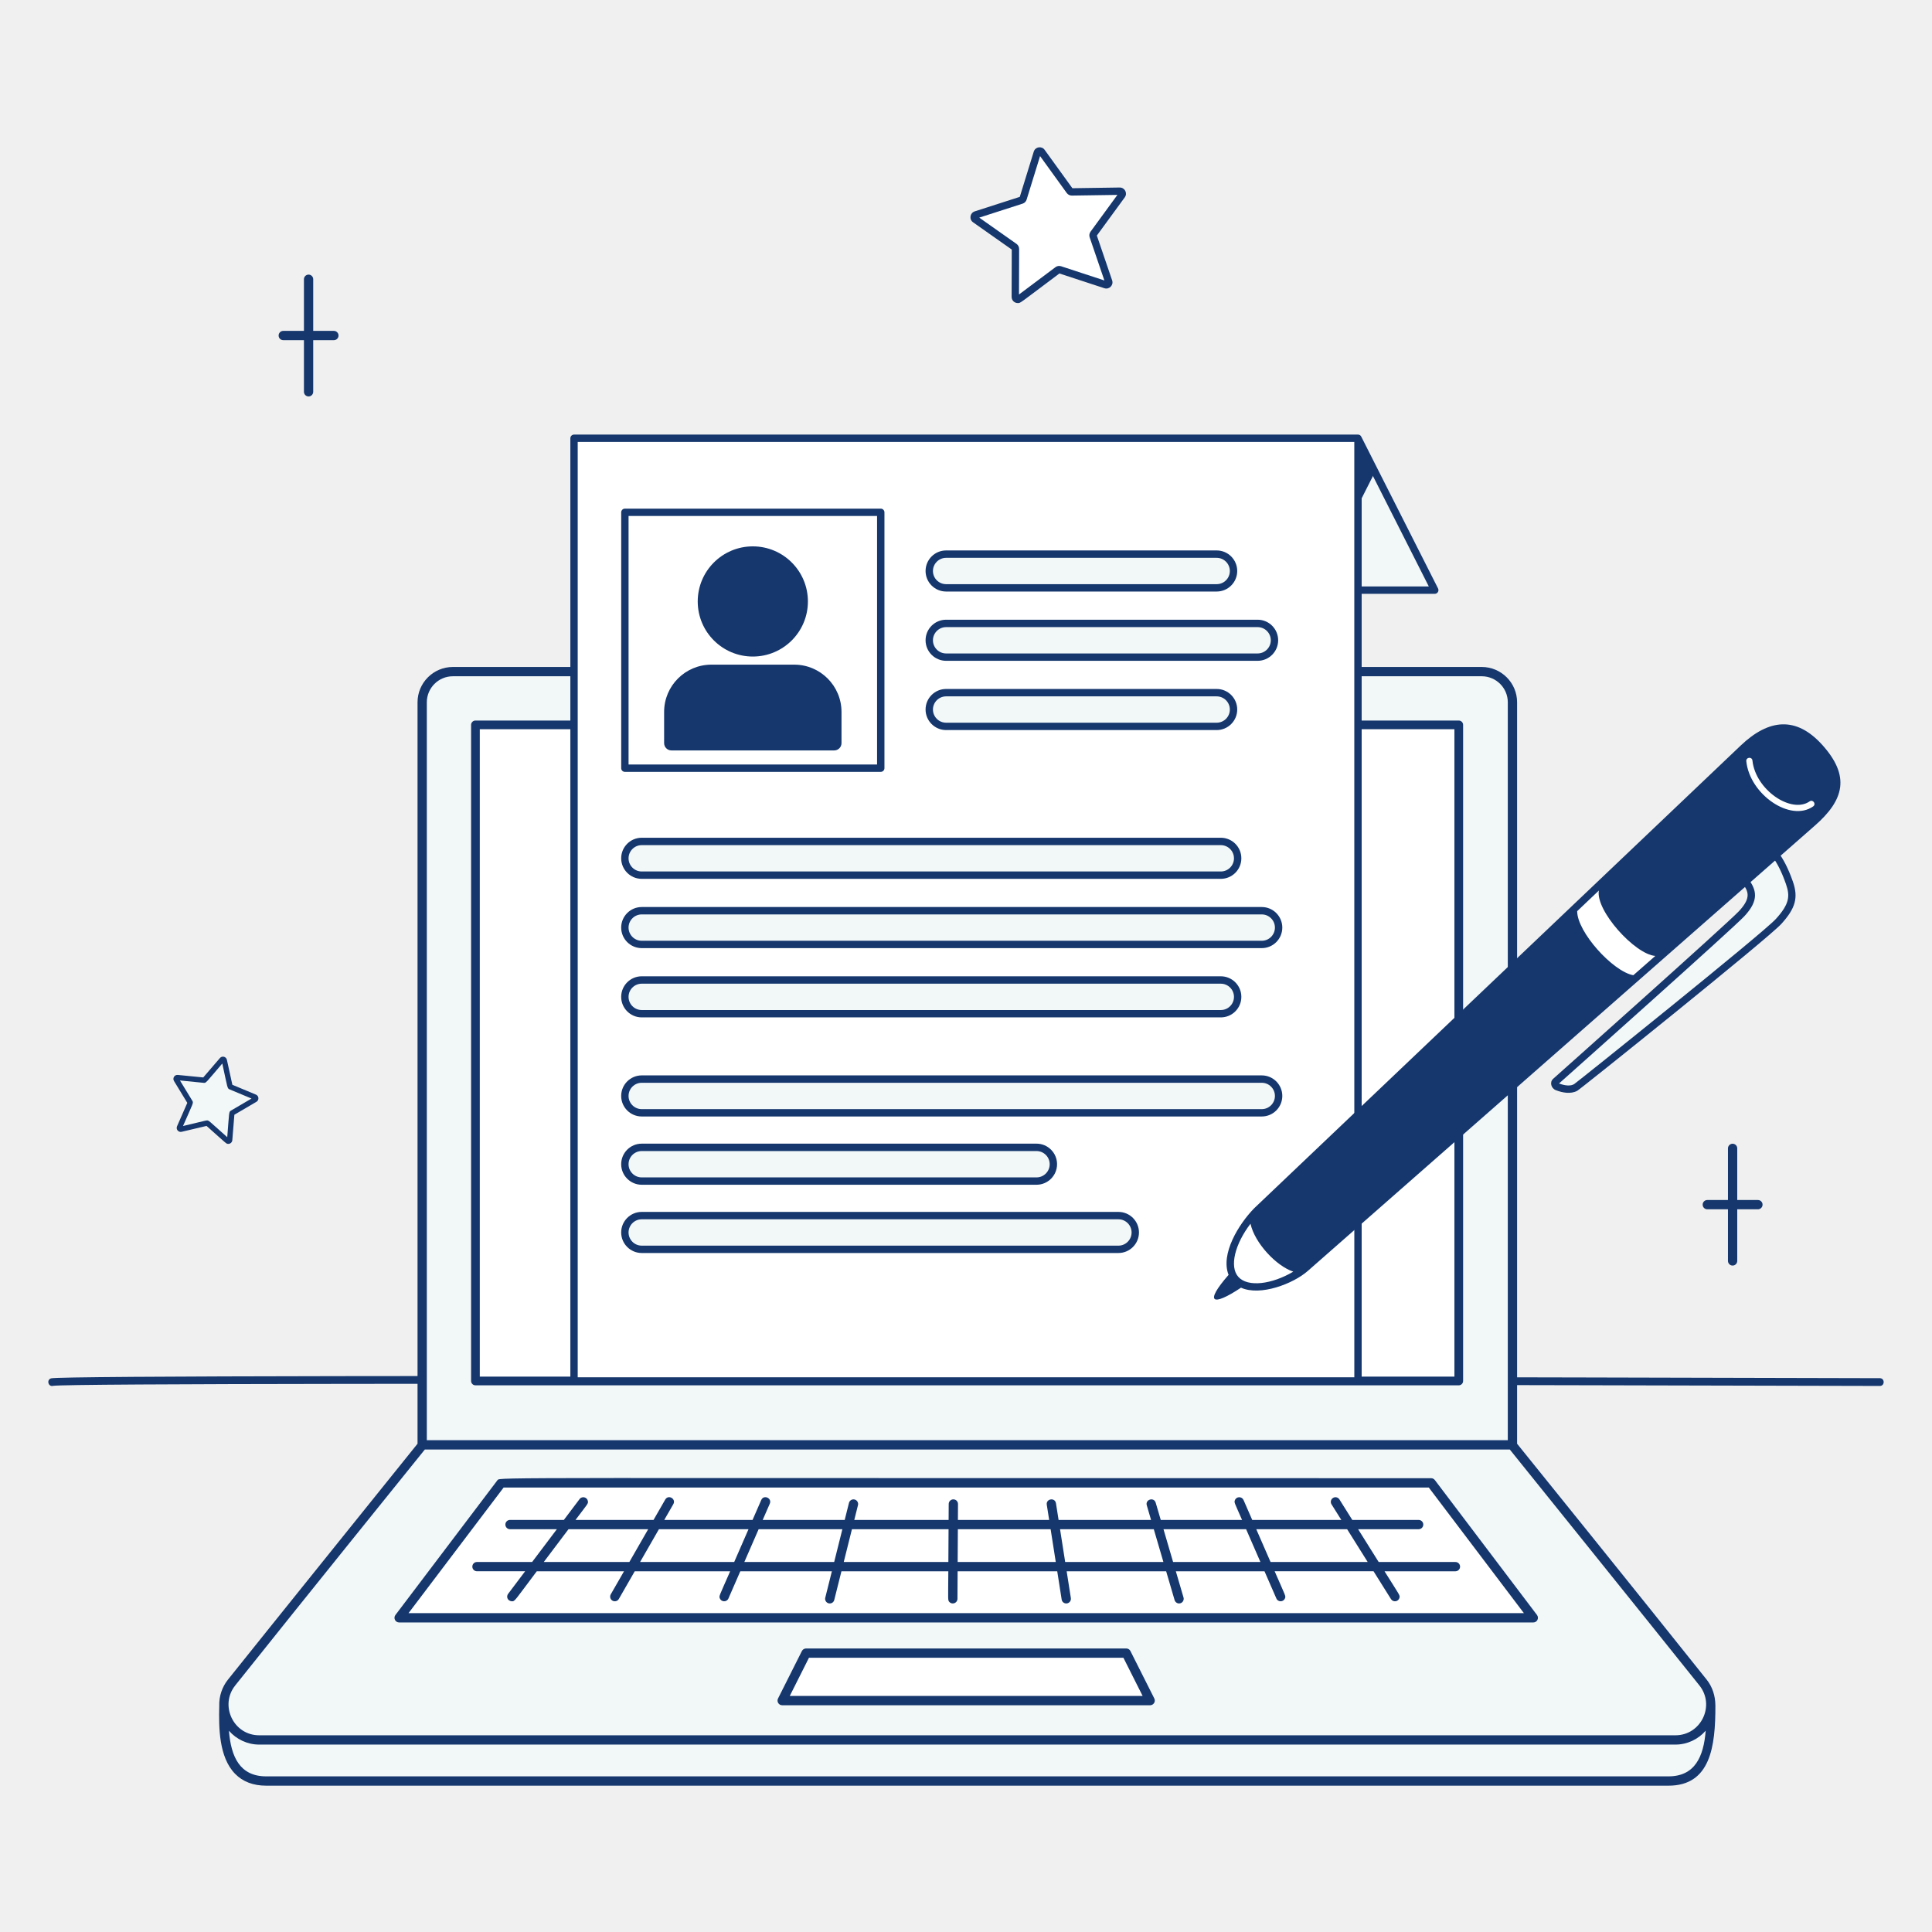
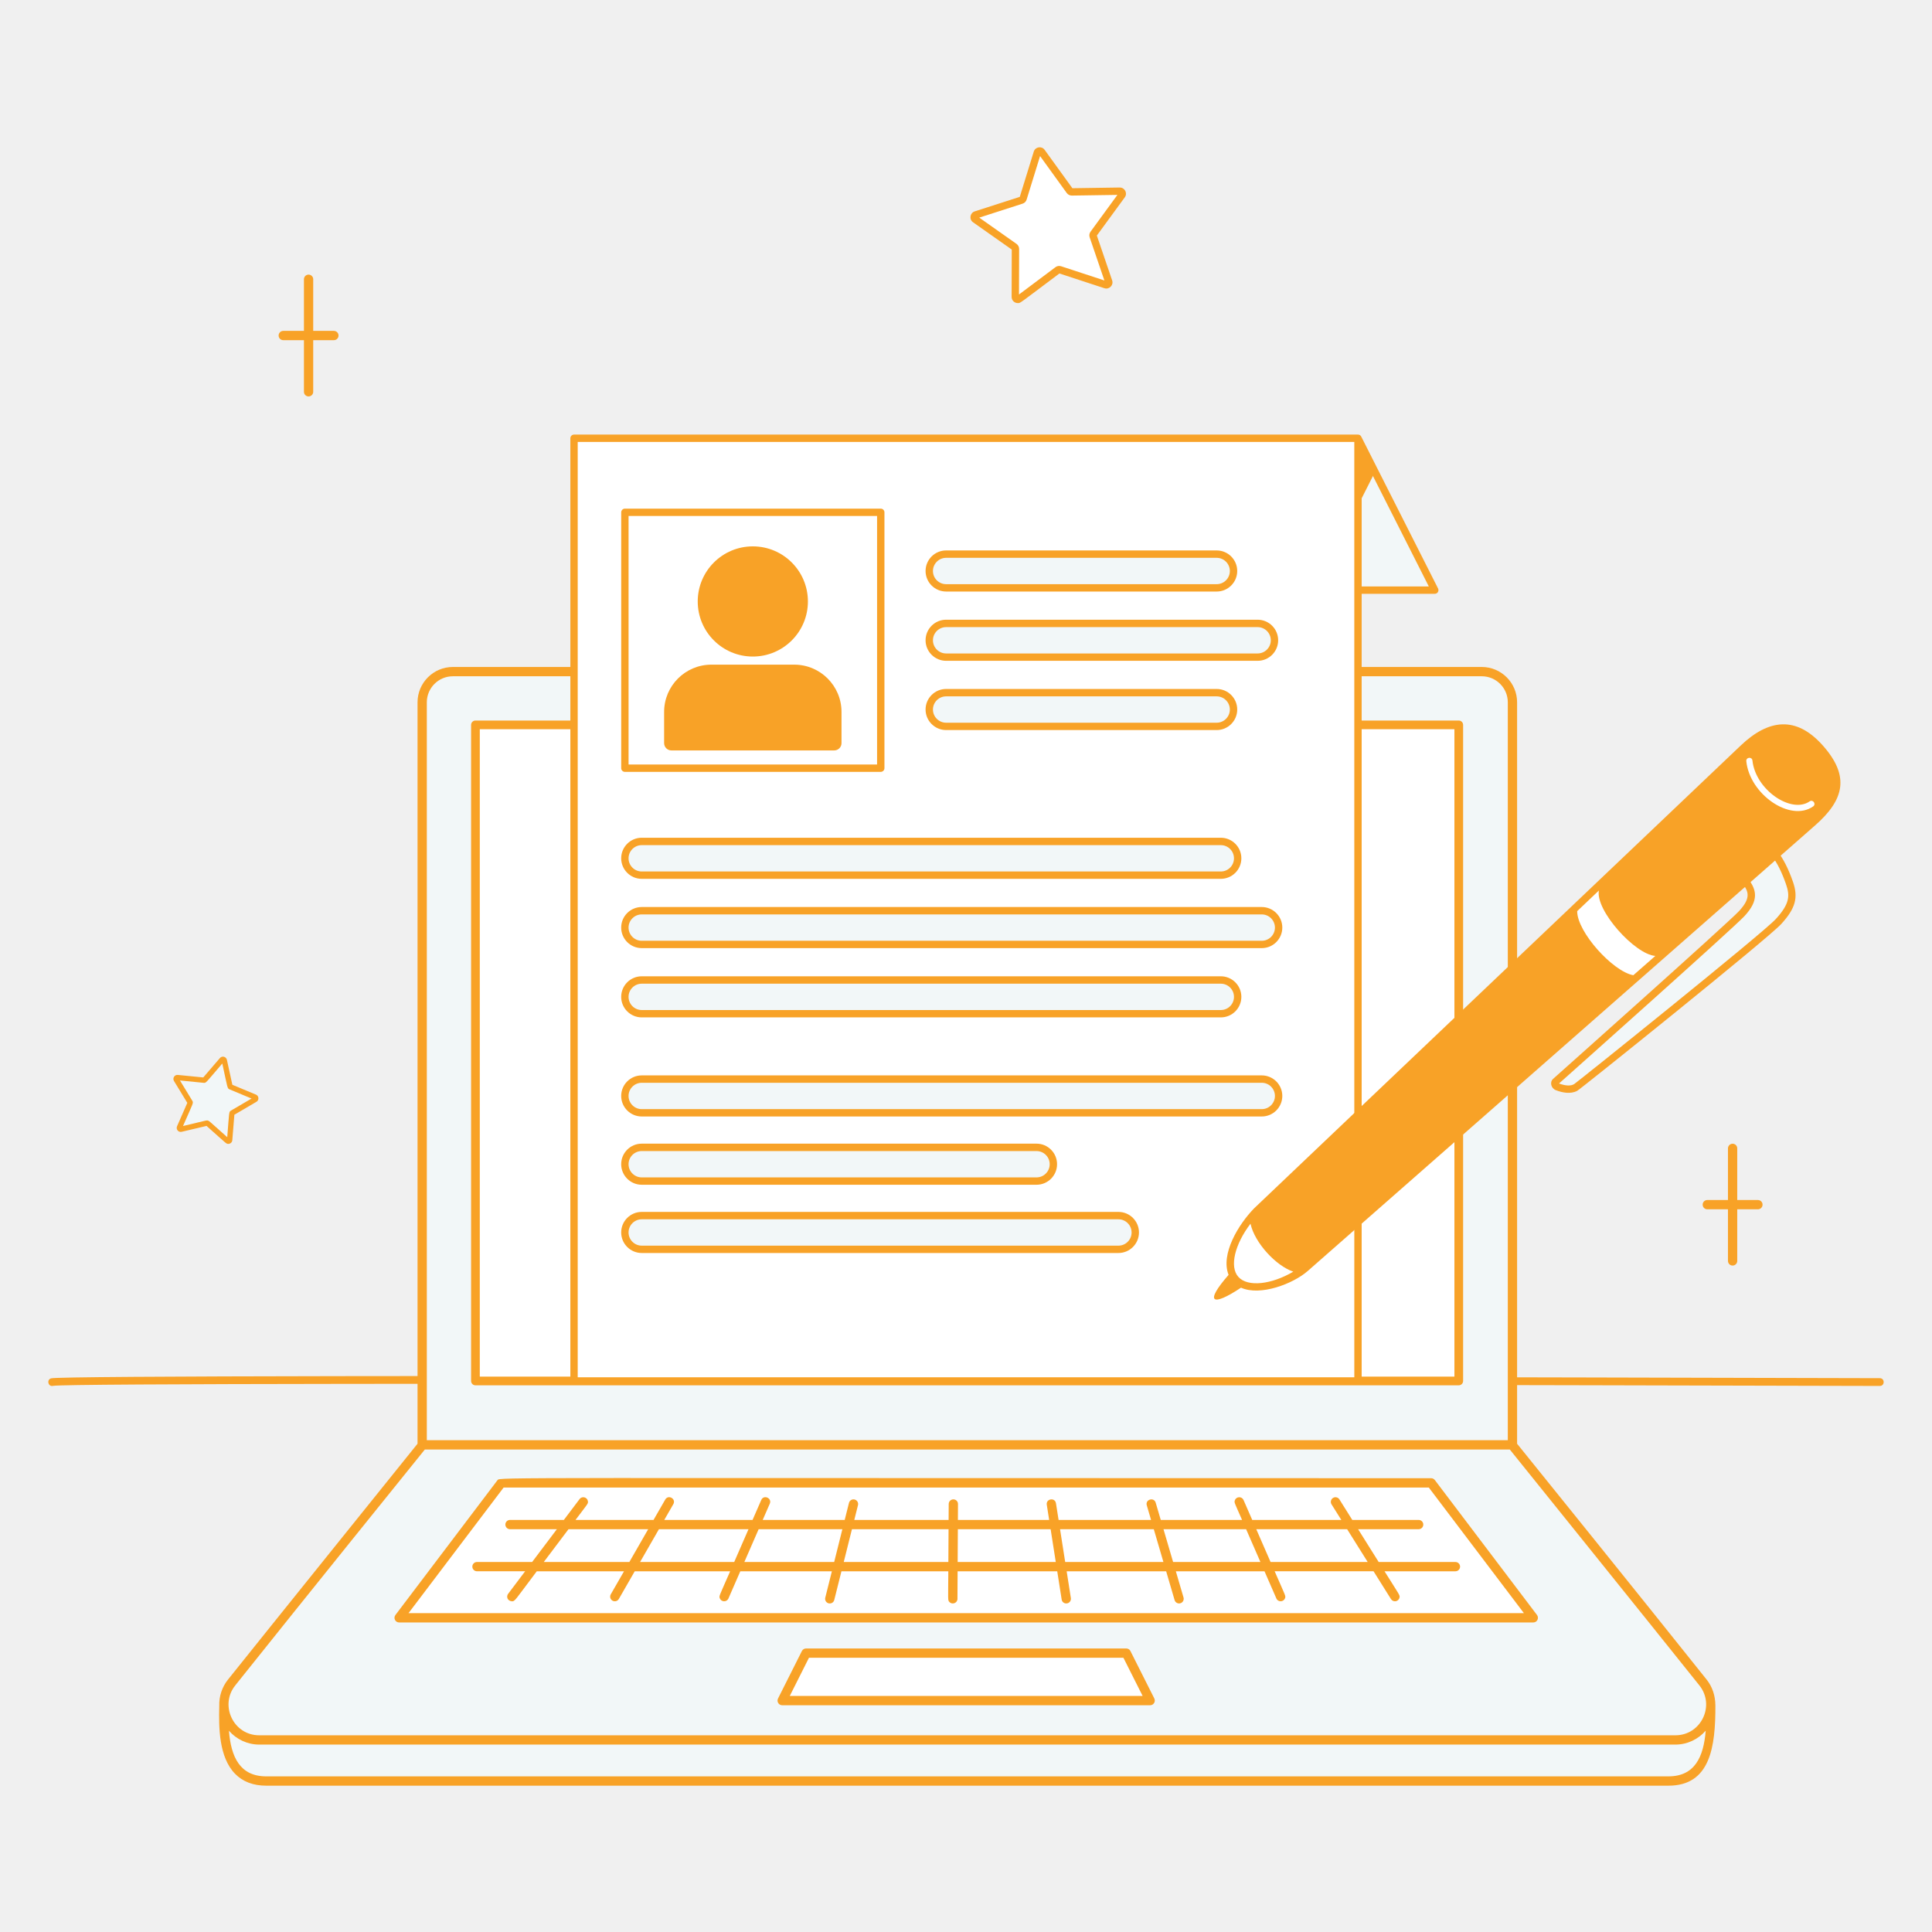
<svg xmlns="http://www.w3.org/2000/svg" width="174" height="174" viewBox="0 0 174 174" fill="none">
-   <path d="M4.599 124.137C6.128 123.671 166.573 124.118 169.301 124.122C169.762 124.122 169.763 124.823 169.3 124.822C167.68 124.821 7.458 124.389 4.787 124.811C4.348 124.929 4.166 124.268 4.599 124.137Z" fill="#15376D" />
+   <path d="M4.599 124.137C6.128 123.671 166.573 124.118 169.301 124.122C169.762 124.122 169.763 124.823 169.3 124.822C167.68 124.821 7.458 124.389 4.787 124.811C4.348 124.929 4.166 124.268 4.599 124.137Z" fill="#F8a227" />
  <path d="M20.204 95.501C20.753 97.969 20.692 97.862 20.78 97.897L22.962 98.808C23.055 98.846 23.063 98.975 22.977 99.025C20.757 100.314 20.884 100.225 20.876 100.315L20.685 102.671C20.678 102.773 20.558 102.82 20.482 102.752C18.573 101.043 18.695 101.133 18.607 101.154L16.307 101.7C16.209 101.724 16.126 101.624 16.167 101.532C17.179 99.226 17.16 99.341 17.107 99.253L15.878 97.235C15.827 97.149 15.895 97.04 15.994 97.05C18.365 97.299 18.378 97.328 18.451 97.24L19.991 95.447C20.057 95.369 20.182 95.403 20.204 95.5V95.501Z" fill="#F2F7F8" />
-   <path d="M20.561 103.02C20.372 103.02 20.467 103.06 18.602 101.402L16.36 101.933C16.069 102.001 15.826 101.71 15.945 101.435L16.869 99.326L15.671 97.359C15.519 97.11 15.708 96.781 16.015 96.81L18.306 97.037L19.806 95.29C20.001 95.063 20.372 95.16 20.435 95.449L20.927 97.698L23.052 98.584C23.329 98.701 23.352 99.081 23.095 99.231L21.108 100.395L20.922 102.69C20.906 102.881 20.745 103.021 20.561 103.021V103.02ZM18.638 100.91C18.822 100.91 18.764 100.904 20.466 102.417C20.657 100.08 20.6 100.14 20.817 100.013L22.654 98.937L20.689 98.117C20.457 98.019 20.518 98.053 20.02 95.782C18.493 97.561 18.574 97.547 18.325 97.52L16.207 97.309L17.315 99.127C17.444 99.343 17.417 99.278 16.483 101.411C18.583 100.911 18.551 100.91 18.638 100.91Z" fill="#15376D" />
+   <path d="M20.561 103.02C20.372 103.02 20.467 103.06 18.602 101.402L16.36 101.933C16.069 102.001 15.826 101.71 15.945 101.435L16.869 99.326L15.671 97.359C15.519 97.11 15.708 96.781 16.015 96.81L18.306 97.037L19.806 95.29C20.001 95.063 20.372 95.16 20.435 95.449L20.927 97.698L23.052 98.584C23.329 98.701 23.352 99.081 23.095 99.231L21.108 100.395L20.922 102.69C20.906 102.881 20.745 103.021 20.561 103.021V103.02ZM18.638 100.91C18.822 100.91 18.764 100.904 20.466 102.417C20.657 100.08 20.6 100.14 20.817 100.013L22.654 98.937L20.689 98.117C20.457 98.019 20.518 98.053 20.02 95.782C18.493 97.561 18.574 97.547 18.325 97.52L16.207 97.309L17.315 99.127C17.444 99.343 17.417 99.278 16.483 101.411C18.583 100.911 18.551 100.91 18.638 100.91Z" fill="#F8a227" />
  <path d="M93.817 13.692C96.529 17.462 96.362 17.287 96.528 17.283L100.848 17.22C101.033 17.218 101.141 17.426 101.033 17.576C98.309 21.31 98.397 21.11 98.452 21.27L99.848 25.36C99.907 25.535 99.743 25.701 99.566 25.643C95.114 24.195 95.388 24.231 95.258 24.331L91.801 26.921C91.654 27.032 91.444 26.927 91.444 26.742C91.45 22.061 91.495 22.332 91.361 22.239L87.83 19.751C87.678 19.644 87.714 19.412 87.891 19.357C92.34 17.945 92.098 18.046 92.148 17.886L93.424 13.757C93.479 13.581 93.711 13.543 93.818 13.693L93.817 13.692Z" fill="white" />
-   <path d="M91.666 27.296C91.367 27.296 91.109 27.06 91.109 26.739L91.121 22.475L87.636 20.02C87.258 19.754 87.355 19.176 87.785 19.037L91.844 17.731L93.103 13.655C93.238 13.219 93.816 13.124 94.083 13.495L96.581 16.951L100.844 16.888C101.308 16.888 101.568 17.402 101.301 17.771L98.785 21.214L100.162 25.251C100.309 25.683 99.901 26.099 99.463 25.958L95.412 24.63C91.727 27.389 91.925 27.296 91.666 27.296ZM88.192 19.599L91.549 21.964C91.696 22.068 91.785 22.239 91.785 22.419L91.773 26.522L95.058 24.062C95.203 23.953 95.391 23.922 95.565 23.979L99.463 25.258L98.138 21.374C98.079 21.203 98.109 21.013 98.216 20.867L100.636 17.553L96.533 17.614C96.352 17.614 96.181 17.531 96.074 17.384L93.671 14.057L92.46 17.977C92.407 18.15 92.272 18.287 92.099 18.341L88.193 19.599L88.192 19.599Z" fill="#15376D" />
-   <path d="M30.071 29.8H28.209V25.15C28.209 24.919 28.021 24.732 27.791 24.732C27.56 24.732 27.373 24.919 27.373 25.15V29.8H25.511C25.28 29.8 25.093 29.988 25.093 30.22C25.093 30.451 25.281 30.637 25.511 30.637H27.373V35.285C27.373 35.517 27.56 35.704 27.791 35.704C28.021 35.704 28.209 35.516 28.209 35.285V30.637H30.071C30.302 30.637 30.488 30.45 30.488 30.22C30.488 29.989 30.302 29.8 30.071 29.8Z" fill="#15376D" />
-   <path d="M158.322 108.076H156.46V103.426C156.46 103.194 156.273 103.007 156.043 103.007C155.812 103.007 155.624 103.195 155.624 103.426V108.076H153.762C153.531 108.076 153.345 108.264 153.345 108.494C153.345 108.725 153.532 108.912 153.762 108.912H155.624V113.56C155.624 113.792 155.812 113.979 156.043 113.979C156.273 113.979 156.46 113.791 156.46 113.56V108.912H158.322C158.553 108.912 158.74 108.725 158.74 108.494C158.74 108.264 158.553 108.076 158.322 108.076Z" fill="#15376D" />
+   <path d="M91.666 27.296C91.367 27.296 91.109 27.06 91.109 26.739L91.121 22.475L87.636 20.02C87.258 19.754 87.355 19.176 87.785 19.037L91.844 17.731L93.103 13.655C93.238 13.219 93.816 13.124 94.083 13.495L96.581 16.951L100.844 16.888C101.308 16.888 101.568 17.402 101.301 17.771L98.785 21.214L100.162 25.251C100.309 25.683 99.901 26.099 99.463 25.958L95.412 24.63C91.727 27.389 91.925 27.296 91.666 27.296ZM88.192 19.599L91.549 21.964C91.696 22.068 91.785 22.239 91.785 22.419L91.773 26.522L95.058 24.062C95.203 23.953 95.391 23.922 95.565 23.979L99.463 25.258L98.138 21.374C98.079 21.203 98.109 21.013 98.216 20.867L100.636 17.553L96.533 17.614C96.352 17.614 96.181 17.531 96.074 17.384L93.671 14.057L92.46 17.977C92.407 18.15 92.272 18.287 92.099 18.341L88.193 19.599L88.192 19.599Z" fill="#F8a227" />
+   <path d="M30.071 29.8H28.209V25.15C28.209 24.919 28.021 24.732 27.791 24.732C27.56 24.732 27.373 24.919 27.373 25.15V29.8H25.511C25.28 29.8 25.093 29.988 25.093 30.22C25.093 30.451 25.281 30.637 25.511 30.637H27.373V35.285C27.373 35.517 27.56 35.704 27.791 35.704C28.021 35.704 28.209 35.516 28.209 35.285V30.637H30.071C30.302 30.637 30.488 30.45 30.488 30.22C30.488 29.989 30.302 29.8 30.071 29.8Z" fill="#F8a227" />
+   <path d="M158.322 108.076H156.46V103.426C156.46 103.194 156.273 103.007 156.043 103.007C155.812 103.007 155.624 103.195 155.624 103.426V108.076H153.762C153.531 108.076 153.345 108.264 153.345 108.494C153.345 108.725 153.532 108.912 153.762 108.912H155.624V113.56C155.624 113.792 155.812 113.979 156.043 113.979C156.273 113.979 156.46 113.791 156.46 113.56V108.912H158.322C158.553 108.912 158.74 108.725 158.74 108.494C158.74 108.264 158.553 108.076 158.322 108.076Z" fill="#F8a227" />
  <path d="M154.024 154.235C154.094 152.927 153.672 151.622 152.824 150.701L136.177 130.129H38.022L21.176 150.701C20.374 151.572 19.983 152.79 19.968 154.029C19.947 155.874 19.852 156.153 20.224 157.588C20.676 159.332 22.175 160.405 23.722 160.405H150.262C151.809 160.405 153.307 159.332 153.76 157.588C154.12 156.206 154.088 156.016 154.024 154.235Z" fill="#F2F7F8" />
  <path d="M133.411 60.487H40.788C39.26 60.487 38.022 61.726 38.022 63.253V130.129H136.177V63.253C136.177 61.726 134.938 60.487 133.41 60.487H133.411Z" fill="#F2F7F8" />
-   <path d="M154.49 153.592C154.487 152.706 154.205 151.896 153.71 151.276C147.537 143.537 138.593 132.453 136.633 130.026V63.252C136.633 61.497 135.206 60.069 133.451 60.069H40.787C39.032 60.069 37.604 61.497 37.604 63.252V130.025C37.532 130.114 23.272 147.832 20.526 151.276C20.017 151.916 19.715 152.753 19.747 153.653C19.696 155.584 19.714 158.251 21.167 159.748C21.861 160.461 22.807 160.822 23.976 160.822H150.265C154.03 160.822 154.507 157.336 154.491 153.592H154.49ZM21.181 151.799C27.542 143.823 37.065 132.029 38.261 130.547H135.977C135.977 130.547 149.096 146.835 153.056 151.799C154.489 153.6 153.205 156.284 150.894 156.284H23.344C21.023 156.284 19.756 153.584 21.182 151.799H21.181ZM135.796 129.708H38.44V63.252C38.44 61.959 39.493 60.906 40.786 60.906H133.451C134.744 60.906 135.796 61.959 135.796 63.252V129.709V129.708ZM23.344 157.121H150.894C151.949 157.121 152.944 156.649 153.619 155.869C153.432 158.228 152.638 159.983 150.263 159.983H23.977C21.6 159.983 20.805 158.225 20.618 155.873C21.293 156.65 22.288 157.121 23.343 157.121H23.344Z" fill="#15376D" />
+   <path d="M154.49 153.592C154.487 152.706 154.205 151.896 153.71 151.276C147.537 143.537 138.593 132.453 136.633 130.026V63.252C136.633 61.497 135.206 60.069 133.451 60.069H40.787C39.032 60.069 37.604 61.497 37.604 63.252V130.025C37.532 130.114 23.272 147.832 20.526 151.276C20.017 151.916 19.715 152.753 19.747 153.653C19.696 155.584 19.714 158.251 21.167 159.748C21.861 160.461 22.807 160.822 23.976 160.822H150.265C154.03 160.822 154.507 157.336 154.491 153.592H154.49ZM21.181 151.799C27.542 143.823 37.065 132.029 38.261 130.547H135.977C135.977 130.547 149.096 146.835 153.056 151.799C154.489 153.6 153.205 156.284 150.894 156.284H23.344C21.023 156.284 19.756 153.584 21.182 151.799H21.181ZM135.796 129.708H38.44V63.252C38.44 61.959 39.493 60.906 40.786 60.906H133.451C134.744 60.906 135.796 61.959 135.796 63.252V129.709V129.708ZM23.344 157.121H150.894C151.949 157.121 152.944 156.649 153.619 155.869C153.432 158.228 152.638 159.983 150.263 159.983H23.977C21.6 159.983 20.805 158.225 20.618 155.873C21.293 156.65 22.288 157.121 23.343 157.121H23.344Z" fill="#F8a227" />
  <path d="M35.683 145.703L44.729 133.55H129.16L138.302 145.703H35.683Z" fill="white" />
-   <path d="M138.425 145.449L129.224 133.295C129.142 133.191 129.021 133.131 128.89 133.131C44.825 133.131 45.016 133.032 44.814 133.296L35.614 145.449C35.403 145.723 35.601 146.122 35.947 146.122H138.092C138.44 146.122 138.631 145.724 138.425 145.449ZM137.247 145.285H36.791L45.358 133.969H128.68L137.247 145.285Z" fill="#15376D" />
-   <path d="M131.077 140.677H124.166L122.315 137.724H127.766C127.998 137.724 128.185 137.537 128.185 137.306C128.185 137.075 127.997 136.888 127.766 136.888H121.79L120.63 135.039C120.507 134.843 120.248 134.783 120.053 134.907C119.857 135.032 119.798 135.289 119.92 135.484L120.802 136.888H112.778L111.995 135.093C111.848 134.759 111.359 134.756 111.22 135.108C111.135 135.322 111.171 135.301 111.863 136.888H104.54L104.085 135.338C103.927 134.801 103.126 135.048 103.282 135.574L103.667 136.889H95.339L95.103 135.389C95.011 134.834 94.19 134.98 94.275 135.52L94.49 136.888H86.271L86.279 135.456C86.283 135.232 86.102 135.036 85.862 135.036C85.63 135.036 85.443 135.223 85.443 135.451L85.434 136.888H76.939L77.272 135.556C77.33 135.328 77.186 135.103 76.967 135.049C76.74 134.995 76.516 135.13 76.46 135.354L76.076 136.888H68.691L69.328 135.428C69.549 134.923 68.784 134.581 68.56 135.093L67.777 136.888H59.825L60.639 135.471C60.917 134.992 60.195 134.57 59.914 135.052L58.859 136.888H51.831C52.968 135.38 52.979 135.432 52.948 135.205C52.897 134.837 52.427 134.712 52.2 135.008L50.782 136.888H45.932C45.701 136.888 45.515 137.075 45.515 137.305C45.515 137.536 45.702 137.724 45.932 137.724H50.152L47.925 140.676H42.958C42.726 140.676 42.54 140.863 42.54 141.094C42.54 141.325 42.727 141.512 42.958 141.512H47.294L45.762 143.545C45.583 143.781 45.682 144.173 46.095 144.217C46.392 144.217 46.331 144.182 48.343 141.513H56.2L55.007 143.588C54.894 143.785 54.957 144.041 55.163 144.16C55.361 144.273 55.62 144.207 55.734 144.006L57.166 141.513H65.759C64.743 143.841 64.746 143.731 64.829 143.948C64.964 144.296 65.454 144.305 65.604 143.965L66.673 141.514H74.92L74.325 143.893C74.269 144.112 74.402 144.343 74.632 144.4C74.877 144.452 75.085 144.304 75.135 144.095L75.782 141.513H85.408C85.394 144.171 85.348 144.117 85.514 144.287C85.775 144.551 86.231 144.365 86.231 143.995L86.245 141.513H95.217L95.616 144.058C95.647 144.263 95.821 144.41 96.03 144.41C96.293 144.41 96.483 144.174 96.444 143.927L96.066 141.513H105.026L105.788 144.11C105.84 144.285 106.007 144.41 106.189 144.41C106.471 144.412 106.668 144.139 106.591 143.875L105.899 141.513H113.884L114.953 143.963C115.095 144.3 115.59 144.301 115.728 143.948C115.812 143.726 115.807 143.826 114.798 141.512H123.705L125.278 144.021C125.482 144.334 125.955 144.255 126.04 143.891C126.094 143.661 126.081 143.725 124.694 141.513H131.08C131.311 141.513 131.498 141.325 131.498 141.095C131.498 140.864 131.311 140.677 131.08 140.677H131.077ZM56.681 140.677H48.974L51.2 137.724H58.377L56.681 140.677ZM59.344 137.724H67.412L66.124 140.677H57.648L59.344 137.724ZM68.325 137.724H75.866L75.128 140.677H67.037L68.325 137.724ZM76.729 137.724H85.429L85.412 140.677H75.99L76.728 137.724H76.729ZM86.266 137.724H94.622L95.085 140.677H86.25L86.267 137.724H86.266ZM95.47 137.724H103.913L104.779 140.677H95.933L95.47 137.724ZM104.785 137.724H112.228L113.516 140.677H105.652L104.786 137.724H104.785ZM113.142 137.724H121.326L123.177 140.677H114.43L113.142 137.724Z" fill="#15376D" />
+   <path d="M138.425 145.449L129.224 133.295C129.142 133.191 129.021 133.131 128.89 133.131C44.825 133.131 45.016 133.032 44.814 133.296L35.614 145.449C35.403 145.723 35.601 146.122 35.947 146.122H138.092C138.44 146.122 138.631 145.724 138.425 145.449ZM137.247 145.285H36.791L45.358 133.969H128.68L137.247 145.285Z" fill="#F8a227" />
+   <path d="M131.077 140.677H124.166L122.315 137.724H127.766C127.998 137.724 128.185 137.537 128.185 137.306C128.185 137.075 127.997 136.888 127.766 136.888H121.79L120.63 135.039C120.507 134.843 120.248 134.783 120.053 134.907C119.857 135.032 119.798 135.289 119.92 135.484L120.802 136.888H112.778L111.995 135.093C111.848 134.759 111.359 134.756 111.22 135.108C111.135 135.322 111.171 135.301 111.863 136.888H104.54L104.085 135.338C103.927 134.801 103.126 135.048 103.282 135.574L103.667 136.889H95.339L95.103 135.389C95.011 134.834 94.19 134.98 94.275 135.52L94.49 136.888H86.271L86.279 135.456C86.283 135.232 86.102 135.036 85.862 135.036C85.63 135.036 85.443 135.223 85.443 135.451L85.434 136.888H76.939L77.272 135.556C77.33 135.328 77.186 135.103 76.967 135.049C76.74 134.995 76.516 135.13 76.46 135.354L76.076 136.888H68.691L69.328 135.428C69.549 134.923 68.784 134.581 68.56 135.093L67.777 136.888H59.825L60.639 135.471C60.917 134.992 60.195 134.57 59.914 135.052L58.859 136.888H51.831C52.968 135.38 52.979 135.432 52.948 135.205C52.897 134.837 52.427 134.712 52.2 135.008L50.782 136.888H45.932C45.701 136.888 45.515 137.075 45.515 137.305C45.515 137.536 45.702 137.724 45.932 137.724H50.152L47.925 140.676H42.958C42.726 140.676 42.54 140.863 42.54 141.094C42.54 141.325 42.727 141.512 42.958 141.512H47.294L45.762 143.545C45.583 143.781 45.682 144.173 46.095 144.217C46.392 144.217 46.331 144.182 48.343 141.513H56.2L55.007 143.588C54.894 143.785 54.957 144.041 55.163 144.16C55.361 144.273 55.62 144.207 55.734 144.006L57.166 141.513H65.759C64.743 143.841 64.746 143.731 64.829 143.948C64.964 144.296 65.454 144.305 65.604 143.965L66.673 141.514H74.92L74.325 143.893C74.269 144.112 74.402 144.343 74.632 144.4C74.877 144.452 75.085 144.304 75.135 144.095L75.782 141.513H85.408C85.394 144.171 85.348 144.117 85.514 144.287C85.775 144.551 86.231 144.365 86.231 143.995L86.245 141.513H95.217L95.616 144.058C95.647 144.263 95.821 144.41 96.03 144.41C96.293 144.41 96.483 144.174 96.444 143.927L96.066 141.513H105.026L105.788 144.11C105.84 144.285 106.007 144.41 106.189 144.41C106.471 144.412 106.668 144.139 106.591 143.875L105.899 141.513H113.884L114.953 143.963C115.095 144.3 115.59 144.301 115.728 143.948C115.812 143.726 115.807 143.826 114.798 141.512H123.705L125.278 144.021C125.482 144.334 125.955 144.255 126.04 143.891C126.094 143.661 126.081 143.725 124.694 141.513H131.08C131.311 141.513 131.498 141.325 131.498 141.095C131.498 140.864 131.311 140.677 131.08 140.677H131.077ZM56.681 140.677H48.974L51.2 137.724H58.377L56.681 140.677ZM59.344 137.724H67.412L66.124 140.677H57.648L59.344 137.724ZM68.325 137.724H75.866L75.128 140.677H67.037L68.325 137.724ZM76.729 137.724H85.429L85.412 140.677H75.99L76.728 137.724H76.729ZM86.266 137.724H94.622L95.085 140.677H86.25L86.267 137.724H86.266ZM95.47 137.724H103.913L104.779 140.677H95.933L95.47 137.724ZM104.785 137.724H112.228L113.516 140.677H105.652L104.786 137.724H104.785ZM113.142 137.724H121.326L123.177 140.677H114.43L113.142 137.724Z" fill="#F8a227" />
  <path d="M70.448 153.159L72.599 148.883H101.436L103.587 153.159H70.448Z" fill="white" />
-   <path d="M103.96 152.97L101.808 148.694C101.737 148.552 101.593 148.465 101.434 148.465H72.596C72.438 148.465 72.294 148.552 72.221 148.694L70.071 152.97C69.931 153.244 70.132 153.578 70.445 153.578H103.588C103.883 153.576 104.102 153.259 103.959 152.97H103.96ZM71.128 152.741L72.857 149.302H101.178L102.908 152.741H71.128Z" fill="#15376D" />
+   <path d="M103.96 152.97L101.808 148.694C101.737 148.552 101.593 148.465 101.434 148.465H72.596C72.438 148.465 72.294 148.552 72.221 148.694L70.071 152.97C69.931 153.244 70.132 153.578 70.445 153.578H103.588C103.883 153.576 104.102 153.259 103.959 152.97H103.96ZM71.128 152.741L72.857 149.302H101.178L102.908 152.741H71.128Z" fill="#F8a227" />
  <path d="M131.379 65.285H42.819V124.373H131.379V65.285Z" fill="white" />
-   <path d="M131.379 124.765H42.819C42.603 124.765 42.428 124.589 42.428 124.373V65.285C42.428 65.069 42.603 64.893 42.819 64.893H131.379C131.595 64.893 131.771 65.069 131.771 65.285V124.373C131.771 124.589 131.595 124.765 131.379 124.765ZM43.211 123.982H130.988V65.676H43.211V123.982Z" fill="#15376D" />
+   <path d="M131.379 124.765H42.819C42.603 124.765 42.428 124.589 42.428 124.373V65.285C42.428 65.069 42.603 64.893 42.819 64.893H131.379C131.595 64.893 131.771 65.069 131.771 65.285V124.373C131.771 124.589 131.595 124.765 131.379 124.765ZM43.211 123.982H130.988V65.676H43.211V123.982Z" fill="#F8a227" />
  <path d="M122.304 39.472L129.22 53.148H122.305L122.304 39.472Z" fill="#F2F7F8" />
  <path d="M122.303 39.472H51.698V124.373H122.303V39.472Z" fill="white" />
-   <path d="M129.515 52.999L122.609 39.346C122.551 39.206 122.429 39.14 122.303 39.14H51.699C51.516 39.14 51.367 39.29 51.367 39.472V124.373C51.367 124.556 51.517 124.705 51.699 124.705H122.303C122.485 124.705 122.634 124.555 122.634 124.373V53.48H129.219C129.47 53.48 129.624 53.217 129.514 52.999H129.515ZM52.03 124.041V39.803H121.971L121.973 124.041H52.03ZM122.635 52.816V40.863L128.681 52.816H122.635Z" fill="#15376D" />
-   <path d="M79.323 69.516H56.279C56.096 69.516 55.947 69.367 55.947 69.185V46.141C55.947 45.958 56.097 45.809 56.279 45.809H79.323C79.506 45.809 79.655 45.959 79.655 46.141V69.185C79.655 69.368 79.505 69.516 79.323 69.516ZM56.61 68.853H78.991V46.472H56.61V68.853Z" fill="#15376D" />
+   <path d="M129.515 52.999L122.609 39.346C122.551 39.206 122.429 39.14 122.303 39.14H51.699C51.516 39.14 51.367 39.29 51.367 39.472V124.373C51.367 124.556 51.517 124.705 51.699 124.705H122.303C122.485 124.705 122.634 124.555 122.634 124.373V53.48H129.219C129.47 53.48 129.624 53.217 129.514 52.999H129.515ZM52.03 124.041V39.803H121.971L121.973 124.041H52.03ZM122.635 52.816V40.863L128.681 52.816H122.635Z" fill="#F8a227" />
+   <path d="M79.323 69.516H56.279C56.096 69.516 55.947 69.367 55.947 69.185V46.141C55.947 45.958 56.097 45.809 56.279 45.809H79.323C79.506 45.809 79.655 45.959 79.655 46.141V69.185C79.655 69.368 79.505 69.516 79.323 69.516ZM56.61 68.853H78.991V46.472H56.61V68.853Z" fill="#F8a227" />
  <path d="M85.21 49.906H109.575C110.413 49.906 111.094 50.585 111.094 51.424C111.094 52.263 110.413 52.942 109.575 52.942H85.21C84.372 52.942 83.691 52.263 83.691 51.424C83.691 50.585 84.372 49.906 85.21 49.906Z" fill="#F2F7F8" />
-   <path d="M109.576 53.275H85.21C84.191 53.275 83.359 52.445 83.359 51.424C83.359 50.403 84.189 49.574 85.21 49.574H109.576C110.596 49.574 111.427 50.403 111.427 51.424C111.427 52.445 110.597 53.275 109.576 53.275ZM85.21 50.239C84.556 50.239 84.023 50.772 84.023 51.426C84.023 52.08 84.556 52.612 85.21 52.612H109.576C110.23 52.612 110.763 52.08 110.763 51.426C110.763 50.772 110.23 50.239 109.576 50.239H85.21Z" fill="#15376D" />
+   <path d="M109.576 53.275H85.21C84.191 53.275 83.359 52.445 83.359 51.424C83.359 50.403 84.189 49.574 85.21 49.574H109.576C110.596 49.574 111.427 50.403 111.427 51.424C111.427 52.445 110.597 53.275 109.576 53.275ZM85.21 50.239C84.556 50.239 84.023 50.772 84.023 51.426C84.023 52.08 84.556 52.612 85.21 52.612H109.576C110.23 52.612 110.763 52.08 110.763 51.426C110.763 50.772 110.23 50.239 109.576 50.239H85.21Z" fill="#F8a227" />
  <path d="M85.21 56.145H113.264C114.103 56.145 114.783 56.824 114.783 57.663C114.783 58.501 114.104 59.181 113.264 59.181H85.21C84.372 59.181 83.691 58.501 83.691 57.663C83.691 56.824 84.372 56.145 85.21 56.145Z" fill="#F2F7F8" />
-   <path d="M113.264 59.514H85.21C84.191 59.514 83.359 58.685 83.359 57.664C83.359 56.642 84.189 55.813 85.21 55.813H113.264C114.284 55.813 115.114 56.642 115.114 57.664C115.114 58.685 114.285 59.514 113.264 59.514ZM85.21 56.479C84.556 56.479 84.023 57.011 84.023 57.665C84.023 58.32 84.556 58.852 85.21 58.852H113.264C113.918 58.852 114.451 58.32 114.451 57.665C114.451 57.011 113.918 56.479 113.264 56.479H85.21Z" fill="#15376D" />
+   <path d="M113.264 59.514H85.21C84.191 59.514 83.359 58.685 83.359 57.664C83.359 56.642 84.189 55.813 85.21 55.813H113.264C114.284 55.813 115.114 56.642 115.114 57.664C115.114 58.685 114.285 59.514 113.264 59.514ZM85.21 56.479C84.556 56.479 84.023 57.011 84.023 57.665C84.023 58.32 84.556 58.852 85.21 58.852H113.264C113.918 58.852 114.451 58.32 114.451 57.665C114.451 57.011 113.918 56.479 113.264 56.479H85.21Z" fill="#F8a227" />
  <path d="M85.21 62.383H109.575C110.413 62.383 111.094 63.063 111.094 63.901C111.094 64.74 110.413 65.42 109.575 65.42H85.21C84.372 65.42 83.691 64.74 83.691 63.901C83.691 63.063 84.372 62.383 85.21 62.383Z" fill="#F2F7F8" />
-   <path d="M109.576 65.751H85.21C84.191 65.751 83.359 64.922 83.359 63.901C83.359 62.879 84.189 62.05 85.21 62.05H109.576C110.596 62.05 111.427 62.879 111.427 63.901C111.427 64.922 110.597 65.751 109.576 65.751ZM85.21 62.716C84.556 62.716 84.023 63.248 84.023 63.902C84.023 64.557 84.556 65.089 85.21 65.089H109.576C110.23 65.089 110.763 64.557 110.763 63.902C110.763 63.248 110.23 62.716 109.576 62.716H85.21Z" fill="#15376D" />
+   <path d="M109.576 65.751H85.21C84.191 65.751 83.359 64.922 83.359 63.901C83.359 62.879 84.189 62.05 85.21 62.05H109.576C110.596 62.05 111.427 62.879 111.427 63.901C111.427 64.922 110.597 65.751 109.576 65.751ZM85.21 62.716C84.556 62.716 84.023 63.248 84.023 63.902C84.023 64.557 84.556 65.089 85.21 65.089H109.576C110.23 65.089 110.763 64.557 110.763 63.902C110.763 63.248 110.23 62.716 109.576 62.716H85.21Z" fill="#F8a227" />
  <path d="M57.795 75.783H109.947C110.785 75.783 111.466 76.463 111.466 77.301C111.466 78.14 110.785 78.819 109.947 78.819H57.795C56.957 78.819 56.276 78.14 56.276 77.301C56.276 76.463 56.957 75.783 57.795 75.783Z" fill="#F2F7F8" />
-   <path d="M109.949 79.15H57.796C56.776 79.15 55.945 78.321 55.945 77.299C55.945 76.278 56.774 75.449 57.796 75.449H109.949C110.968 75.449 111.799 76.278 111.799 77.299C111.799 78.321 110.97 79.15 109.949 79.15ZM57.796 76.115C57.142 76.115 56.609 76.647 56.609 77.301C56.609 77.956 57.142 78.488 57.796 78.488H109.949C110.603 78.488 111.135 77.956 111.135 77.301C111.135 76.647 110.603 76.115 109.949 76.115H57.796Z" fill="#15376D" />
+   <path d="M109.949 79.15H57.796C56.776 79.15 55.945 78.321 55.945 77.299C55.945 76.278 56.774 75.449 57.796 75.449H109.949C110.968 75.449 111.799 76.278 111.799 77.299C111.799 78.321 110.97 79.15 109.949 79.15ZM57.796 76.115C57.142 76.115 56.609 76.647 56.609 77.301C56.609 77.956 57.142 78.488 57.796 78.488H109.949C110.603 78.488 111.135 77.956 111.135 77.301C111.135 76.647 110.603 76.115 109.949 76.115H57.796Z" fill="#F8a227" />
  <path d="M57.795 82.02H113.636C114.475 82.02 115.155 82.7 115.155 83.538C115.155 84.377 114.475 85.056 113.636 85.056H57.795C56.957 85.056 56.276 84.377 56.276 83.538C56.276 82.7 56.957 82.02 57.795 82.02Z" fill="#F2F7F8" />
-   <path d="M113.637 85.39H57.796C56.776 85.39 55.945 84.561 55.945 83.539C55.945 82.518 56.774 81.689 57.796 81.689H113.637C114.656 81.689 115.487 82.518 115.487 83.539C115.487 84.561 114.658 85.39 113.637 85.39ZM57.796 82.354C57.142 82.354 56.609 82.887 56.609 83.541C56.609 84.195 57.142 84.728 57.796 84.728H113.637C114.291 84.728 114.823 84.195 114.823 83.541C114.823 82.887 114.291 82.354 113.637 82.354H57.796Z" fill="#15376D" />
+   <path d="M113.637 85.39H57.796C56.776 85.39 55.945 84.561 55.945 83.539C55.945 82.518 56.774 81.689 57.796 81.689H113.637C114.656 81.689 115.487 82.518 115.487 83.539C115.487 84.561 114.658 85.39 113.637 85.39ZM57.796 82.354C57.142 82.354 56.609 82.887 56.609 83.541C56.609 84.195 57.142 84.728 57.796 84.728H113.637C114.291 84.728 114.823 84.195 114.823 83.541C114.823 82.887 114.291 82.354 113.637 82.354H57.796Z" fill="#F8a227" />
  <path d="M57.795 97.185H113.636C114.475 97.185 115.155 97.865 115.155 98.703C115.155 99.542 114.475 100.221 113.636 100.221H57.795C56.957 100.221 56.276 99.542 56.276 98.703C56.276 97.865 56.957 97.185 57.795 97.185Z" fill="#F2F7F8" />
-   <path d="M113.637 100.553H57.796C56.776 100.553 55.945 99.724 55.945 98.702C55.945 97.681 56.774 96.852 57.796 96.852H113.637C114.656 96.852 115.487 97.681 115.487 98.702C115.487 99.724 114.658 100.553 113.637 100.553ZM57.796 97.517C57.142 97.517 56.609 98.05 56.609 98.704C56.609 99.358 57.142 99.891 57.796 99.891H113.637C114.291 99.891 114.823 99.358 114.823 98.704C114.823 98.05 114.291 97.517 113.637 97.517H57.796Z" fill="#15376D" />
+   <path d="M113.637 100.553H57.796C56.776 100.553 55.945 99.724 55.945 98.702C55.945 97.681 56.774 96.852 57.796 96.852H113.637C114.656 96.852 115.487 97.681 115.487 98.702C115.487 99.724 114.658 100.553 113.637 100.553ZM57.796 97.517C57.142 97.517 56.609 98.05 56.609 98.704C56.609 99.358 57.142 99.891 57.796 99.891H113.637C114.291 99.891 114.823 99.358 114.823 98.704C114.823 98.05 114.291 97.517 113.637 97.517H57.796Z" fill="#F8a227" />
  <path d="M57.795 109.481H100.726C101.564 109.481 102.245 110.16 102.245 110.999C102.245 111.838 101.565 112.517 100.726 112.517H57.795C56.957 112.517 56.276 111.838 56.276 110.999C56.276 110.16 56.957 109.481 57.795 109.481Z" fill="#F2F7F8" />
-   <path d="M100.728 112.848H57.796C56.776 112.848 55.945 112.019 55.945 110.997C55.945 109.976 56.774 109.147 57.796 109.147H100.728C101.747 109.147 102.578 109.976 102.578 110.997C102.578 112.019 101.749 112.848 100.728 112.848ZM57.796 109.812C57.142 109.812 56.609 110.345 56.609 110.999C56.609 111.653 57.142 112.186 57.796 112.186H100.728C101.382 112.186 101.914 111.653 101.914 110.999C101.914 110.345 101.382 109.812 100.728 109.812H57.796Z" fill="#15376D" />
+   <path d="M100.728 112.848H57.796C56.776 112.848 55.945 112.019 55.945 110.997C55.945 109.976 56.774 109.147 57.796 109.147H100.728C101.747 109.147 102.578 109.976 102.578 110.997C102.578 112.019 101.749 112.848 100.728 112.848ZM57.796 109.812C57.142 109.812 56.609 110.345 56.609 110.999C56.609 111.653 57.142 112.186 57.796 112.186H100.728C101.382 112.186 101.914 111.653 101.914 110.999C101.914 110.345 101.382 109.812 100.728 109.812H57.796Z" fill="#F8a227" />
  <path d="M57.795 88.259H109.947C110.785 88.259 111.466 88.938 111.466 89.777C111.466 90.616 110.785 91.295 109.947 91.295H57.795C56.957 91.295 56.276 90.616 56.276 89.777C56.276 88.938 56.957 88.259 57.795 88.259Z" fill="#F2F7F8" />
-   <path d="M109.949 91.628H57.796C56.776 91.628 55.945 90.799 55.945 89.778C55.945 88.757 56.774 87.927 57.796 87.927H109.949C110.968 87.927 111.799 88.757 111.799 89.778C111.799 90.799 110.97 91.628 109.949 91.628ZM57.796 88.593C57.142 88.593 56.609 89.125 56.609 89.78C56.609 90.434 57.142 90.966 57.796 90.966H109.949C110.603 90.966 111.135 90.434 111.135 89.78C111.135 89.125 110.603 88.593 109.949 88.593H57.796Z" fill="#15376D" />
+   <path d="M109.949 91.628H57.796C56.776 91.628 55.945 90.799 55.945 89.778C55.945 88.757 56.774 87.927 57.796 87.927H109.949C110.968 87.927 111.799 88.757 111.799 89.778C111.799 90.799 110.97 91.628 109.949 91.628ZM57.796 88.593C57.142 88.593 56.609 89.125 56.609 89.78C56.609 90.434 57.142 90.966 57.796 90.966H109.949C110.603 90.966 111.135 90.434 111.135 89.78C111.135 89.125 110.603 88.593 109.949 88.593H57.796Z" fill="#F8a227" />
  <path d="M57.795 103.332H93.349C94.188 103.332 94.868 104.011 94.868 104.85C94.868 105.688 94.188 106.368 93.349 106.368H57.795C56.957 106.368 56.276 105.688 56.276 104.85C56.276 104.011 56.957 103.332 57.795 103.332Z" fill="#F2F7F8" />
-   <path d="M93.351 106.701H57.796C56.776 106.701 55.945 105.872 55.945 104.851C55.945 103.829 56.774 103 57.796 103H93.351C94.371 103 95.201 103.829 95.201 104.851C95.201 105.872 94.372 106.701 93.351 106.701ZM57.796 103.666C57.142 103.666 56.609 104.198 56.609 104.852C56.609 105.507 57.142 106.039 57.796 106.039H93.351C94.005 106.039 94.538 105.507 94.538 104.852C94.538 104.198 94.005 103.666 93.351 103.666H57.796Z" fill="#15376D" />
-   <path d="M122.476 40.008L123.844 42.486L122.449 45.246L122.476 40.008Z" fill="#15376D" />
-   <path d="M67.8 49.207C70.541 49.207 72.762 51.428 72.762 54.169C72.762 56.909 70.541 59.13 67.8 59.13C65.06 59.13 62.839 56.909 62.839 54.169C62.839 51.428 65.06 49.207 67.8 49.207Z" fill="#15376D" />
-   <path d="M64.068 59.86H71.532C73.882 59.86 75.788 61.768 75.788 64.116V66.927C75.788 67.29 75.493 67.585 75.131 67.585H60.47C60.107 67.585 59.812 67.29 59.812 66.927V64.116C59.812 61.767 61.72 59.86 64.069 59.86H64.068Z" fill="#15376D" />
+   <path d="M93.351 106.701H57.796C56.776 106.701 55.945 105.872 55.945 104.851C55.945 103.829 56.774 103 57.796 103H93.351C94.371 103 95.201 103.829 95.201 104.851C95.201 105.872 94.372 106.701 93.351 106.701ZM57.796 103.666C57.142 103.666 56.609 104.198 56.609 104.852C56.609 105.507 57.142 106.039 57.796 106.039H93.351C94.005 106.039 94.538 105.507 94.538 104.852C94.538 104.198 94.005 103.666 93.351 103.666H57.796Z" fill="#F8a227" />
+   <path d="M122.476 40.008L123.844 42.486L122.449 45.246L122.476 40.008Z" fill="#F8a227" />
+   <path d="M67.8 49.207C70.541 49.207 72.762 51.428 72.762 54.169C72.762 56.909 70.541 59.13 67.8 59.13C65.06 59.13 62.839 56.909 62.839 54.169C62.839 51.428 65.06 49.207 67.8 49.207Z" fill="#F8a227" />
+   <path d="M64.068 59.86H71.532C73.882 59.86 75.788 61.768 75.788 64.116V66.927C75.788 67.29 75.493 67.585 75.131 67.585H60.47C60.107 67.585 59.812 67.29 59.812 66.927V64.116C59.812 61.767 61.72 59.86 64.069 59.86H64.068Z" fill="#F8a227" />
  <path d="M112.796 109.488C111.143 111.437 110.2 114.022 111.283 115.225C112.382 116.448 115.233 115.891 117.345 114.359C115.623 114.235 113.194 112.053 112.796 109.488Z" fill="white" />
  <path d="M157.163 78.891C156.61 79.398 158.902 80.087 156.865 82.282C155.805 83.423 140.1 97.41 140.1 97.41C139.956 97.542 140.042 97.796 140.24 97.873C140.924 98.142 141.541 98.173 141.952 97.914C142.04 98.002 159.218 84.048 160.177 82.995C161.447 81.599 161.593 80.764 161.159 79.514C160.841 78.597 160.392 77.574 159.808 76.858C159.725 76.757 159.569 76.734 159.457 76.832L157.163 78.891Z" fill="#F2F7F8" />
-   <path d="M140.117 98.182C139.689 98.012 139.549 97.456 139.878 97.162C140.037 97.022 155.583 83.171 156.621 82.055C157.76 80.829 157.461 80.24 156.87 79.484C156.672 79.229 156.703 78.859 156.941 78.645C159.437 76.384 159.335 76.414 159.663 76.439C159.819 76.451 159.967 76.528 160.065 76.649C160.582 77.29 161.059 78.216 161.473 79.404C161.974 80.841 161.709 81.803 160.424 83.216C159.22 84.54 142.193 98.207 142.043 98.244C141.472 98.547 140.725 98.422 140.118 98.181L140.117 98.182ZM140.409 97.581C140.986 97.8 141.484 97.822 141.777 97.632C142.103 97.421 158.761 84.057 159.933 82.769C161.178 81.403 161.22 80.693 160.848 79.621C160.476 78.552 160.06 77.72 159.611 77.14L157.419 79.107C158.217 80.147 158.434 81.081 157.109 82.508C156.081 83.616 141.786 96.353 140.409 97.581Z" fill="#15376D" />
-   <path d="M164.119 67.089C161.759 64.468 159.287 64.753 156.772 67.144L112.954 108.82C111.536 110.271 109.908 112.95 110.649 114.817C108.418 117.366 109.192 117.689 111.767 115.971C113.502 116.757 116.464 115.62 117.775 114.471L163.455 74.352C166.096 72.039 166.648 69.899 164.119 67.088V67.089ZM111.531 115.001C110.701 114.08 111.223 112.045 112.623 110.21C113 111.94 114.921 114.007 116.476 114.529C114.541 115.675 112.384 115.948 111.531 115.001Z" fill="#15376D" />
+   <path d="M140.117 98.182C139.689 98.012 139.549 97.456 139.878 97.162C140.037 97.022 155.583 83.171 156.621 82.055C157.76 80.829 157.461 80.24 156.87 79.484C156.672 79.229 156.703 78.859 156.941 78.645C159.437 76.384 159.335 76.414 159.663 76.439C159.819 76.451 159.967 76.528 160.065 76.649C160.582 77.29 161.059 78.216 161.473 79.404C161.974 80.841 161.709 81.803 160.424 83.216C159.22 84.54 142.193 98.207 142.043 98.244C141.472 98.547 140.725 98.422 140.118 98.181L140.117 98.182ZM140.409 97.581C140.986 97.8 141.484 97.822 141.777 97.632C142.103 97.421 158.761 84.057 159.933 82.769C161.178 81.403 161.22 80.693 160.848 79.621C160.476 78.552 160.06 77.72 159.611 77.14L157.419 79.107C158.217 80.147 158.434 81.081 157.109 82.508C156.081 83.616 141.786 96.353 140.409 97.581Z" fill="#F8a227" />
+   <path d="M164.119 67.089C161.759 64.468 159.287 64.753 156.772 67.144L112.954 108.82C111.536 110.271 109.908 112.95 110.649 114.817C108.418 117.366 109.192 117.689 111.767 115.971C113.502 116.757 116.464 115.62 117.775 114.471L163.455 74.352C166.096 72.039 166.648 69.899 164.119 67.088V67.089ZM111.531 115.001C110.701 114.08 111.223 112.045 112.623 110.21C113 111.94 114.921 114.007 116.476 114.529C114.541 115.675 112.384 115.948 111.531 115.001Z" fill="#F8a227" />
  <path d="M157.277 68.552C157.241 68.188 157.79 68.131 157.828 68.495C158.109 71.148 161.333 73.318 162.979 72.174C163.279 71.966 163.596 72.417 163.296 72.628C161.237 74.073 157.575 71.537 157.276 68.552H157.277Z" fill="white" />
  <path d="M143.998 80.203L142.045 82.059C142.035 83.934 145.256 87.499 147.101 87.831L149.081 86.093C147.238 85.954 143.674 81.993 143.998 80.202V80.203Z" fill="white" />
</svg>
